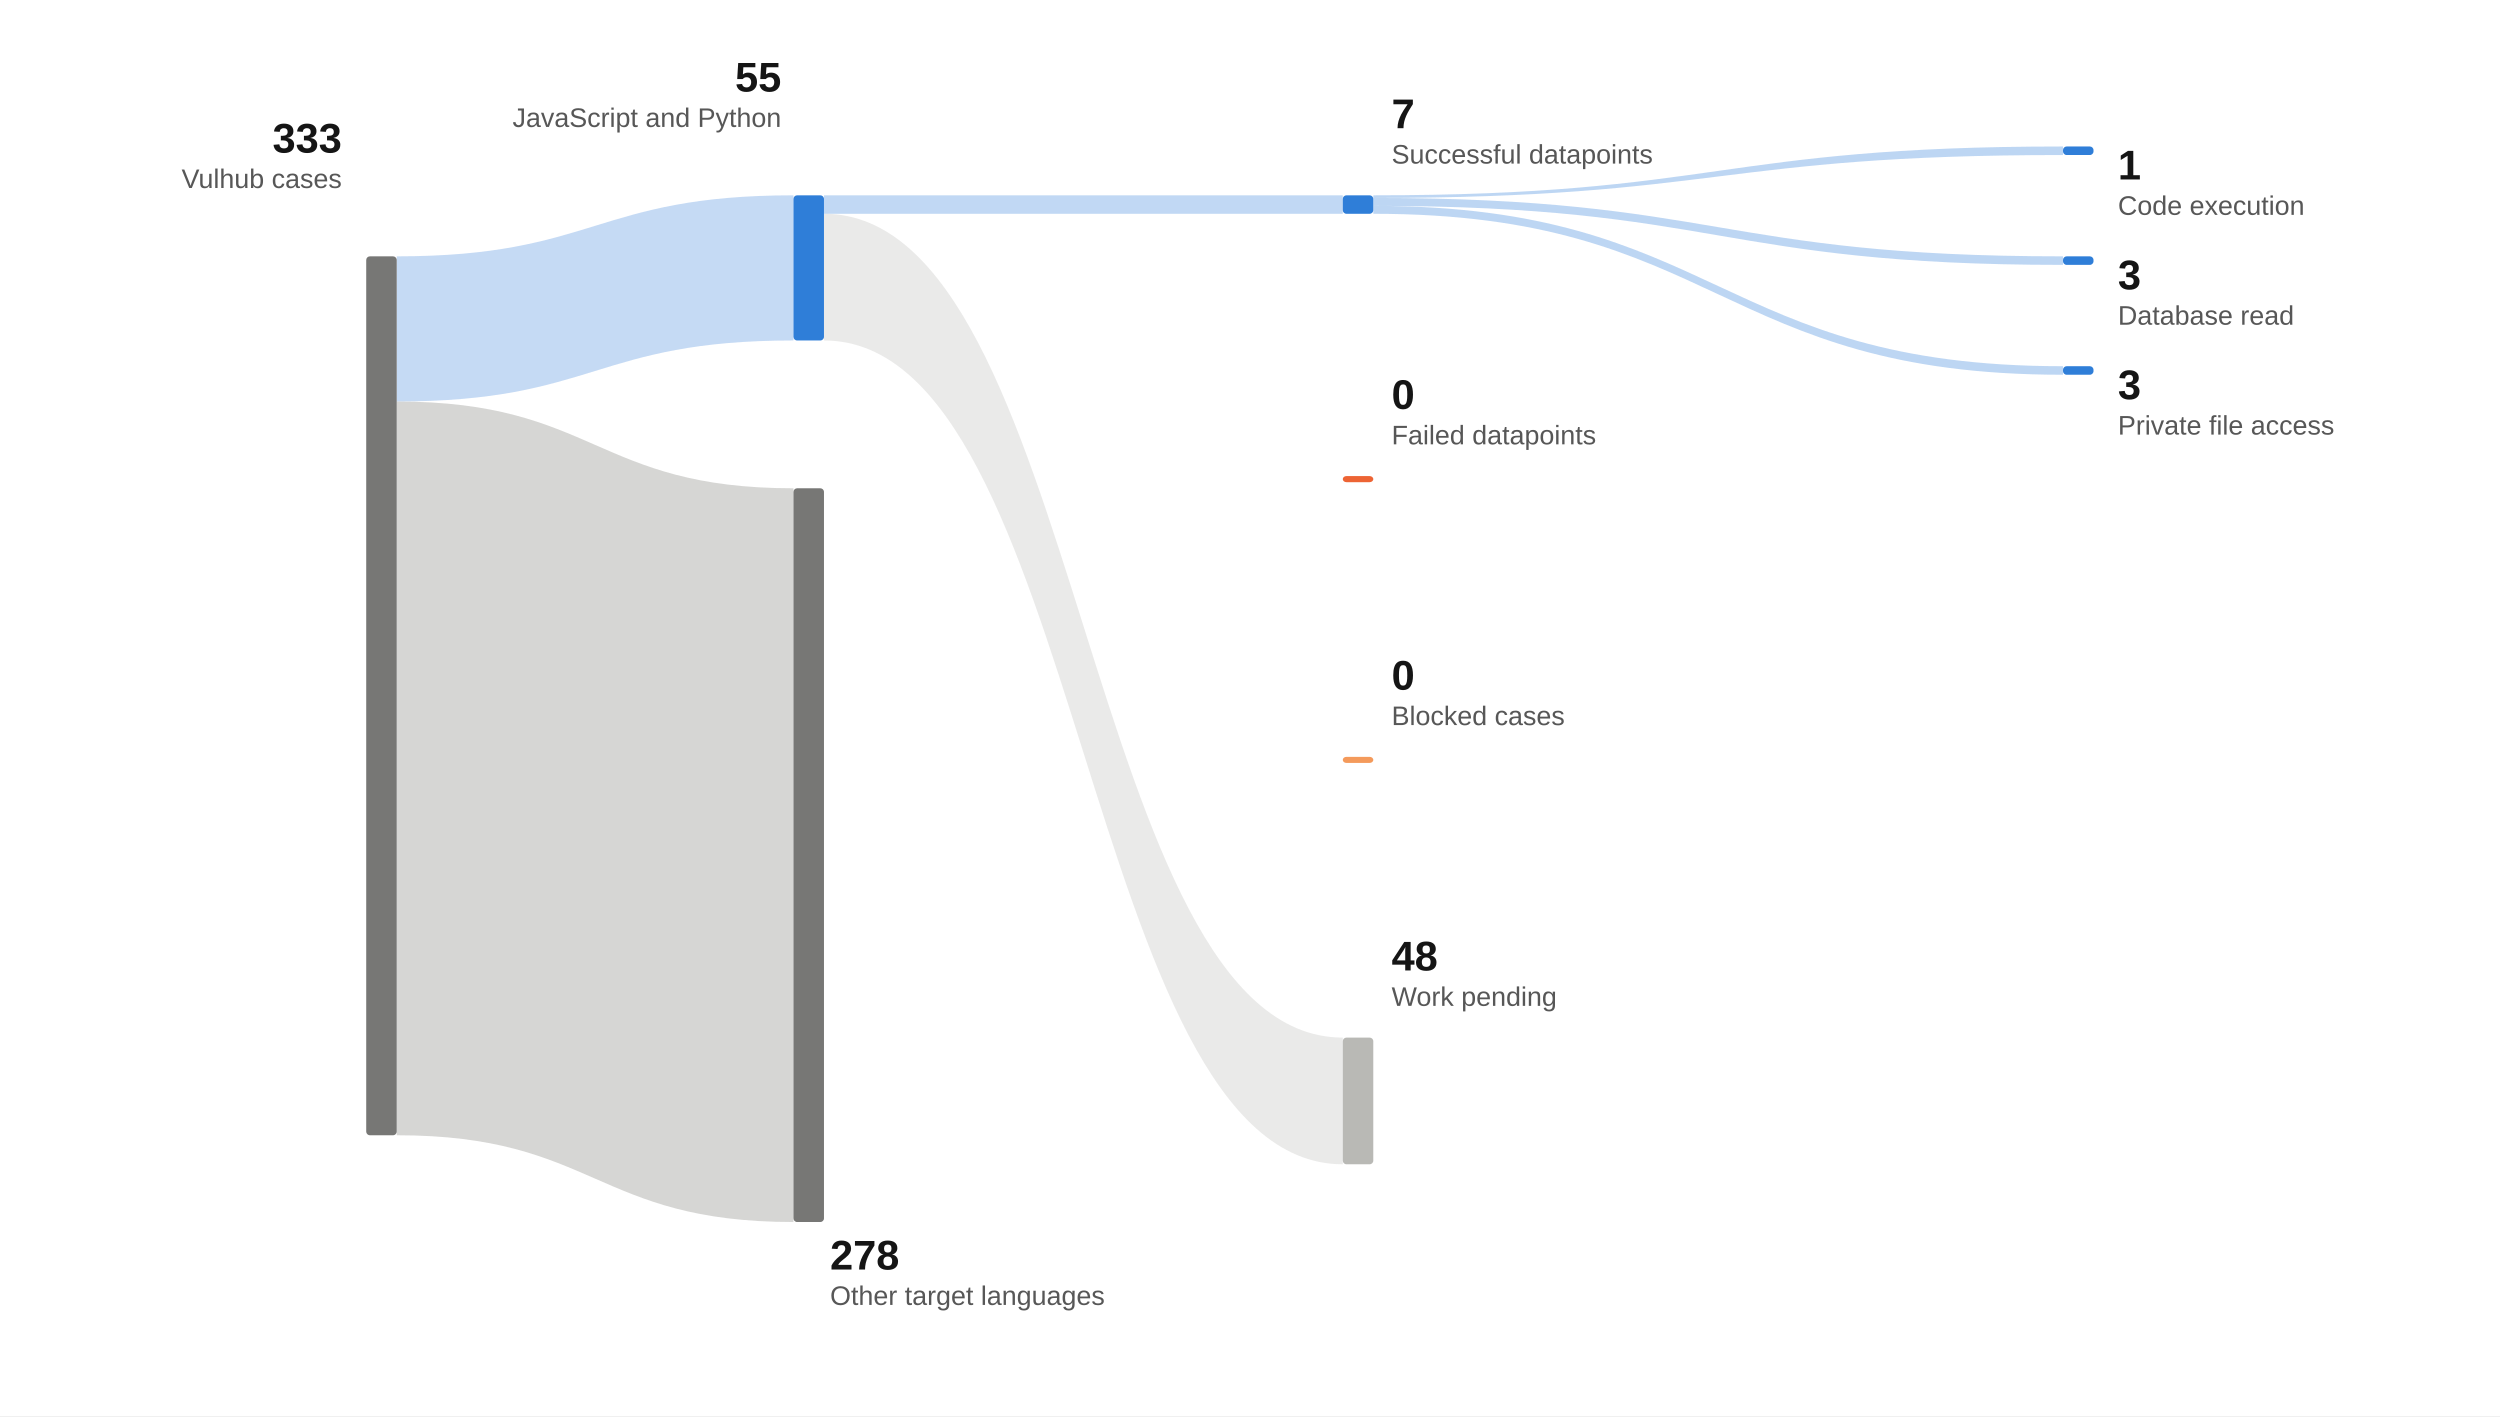
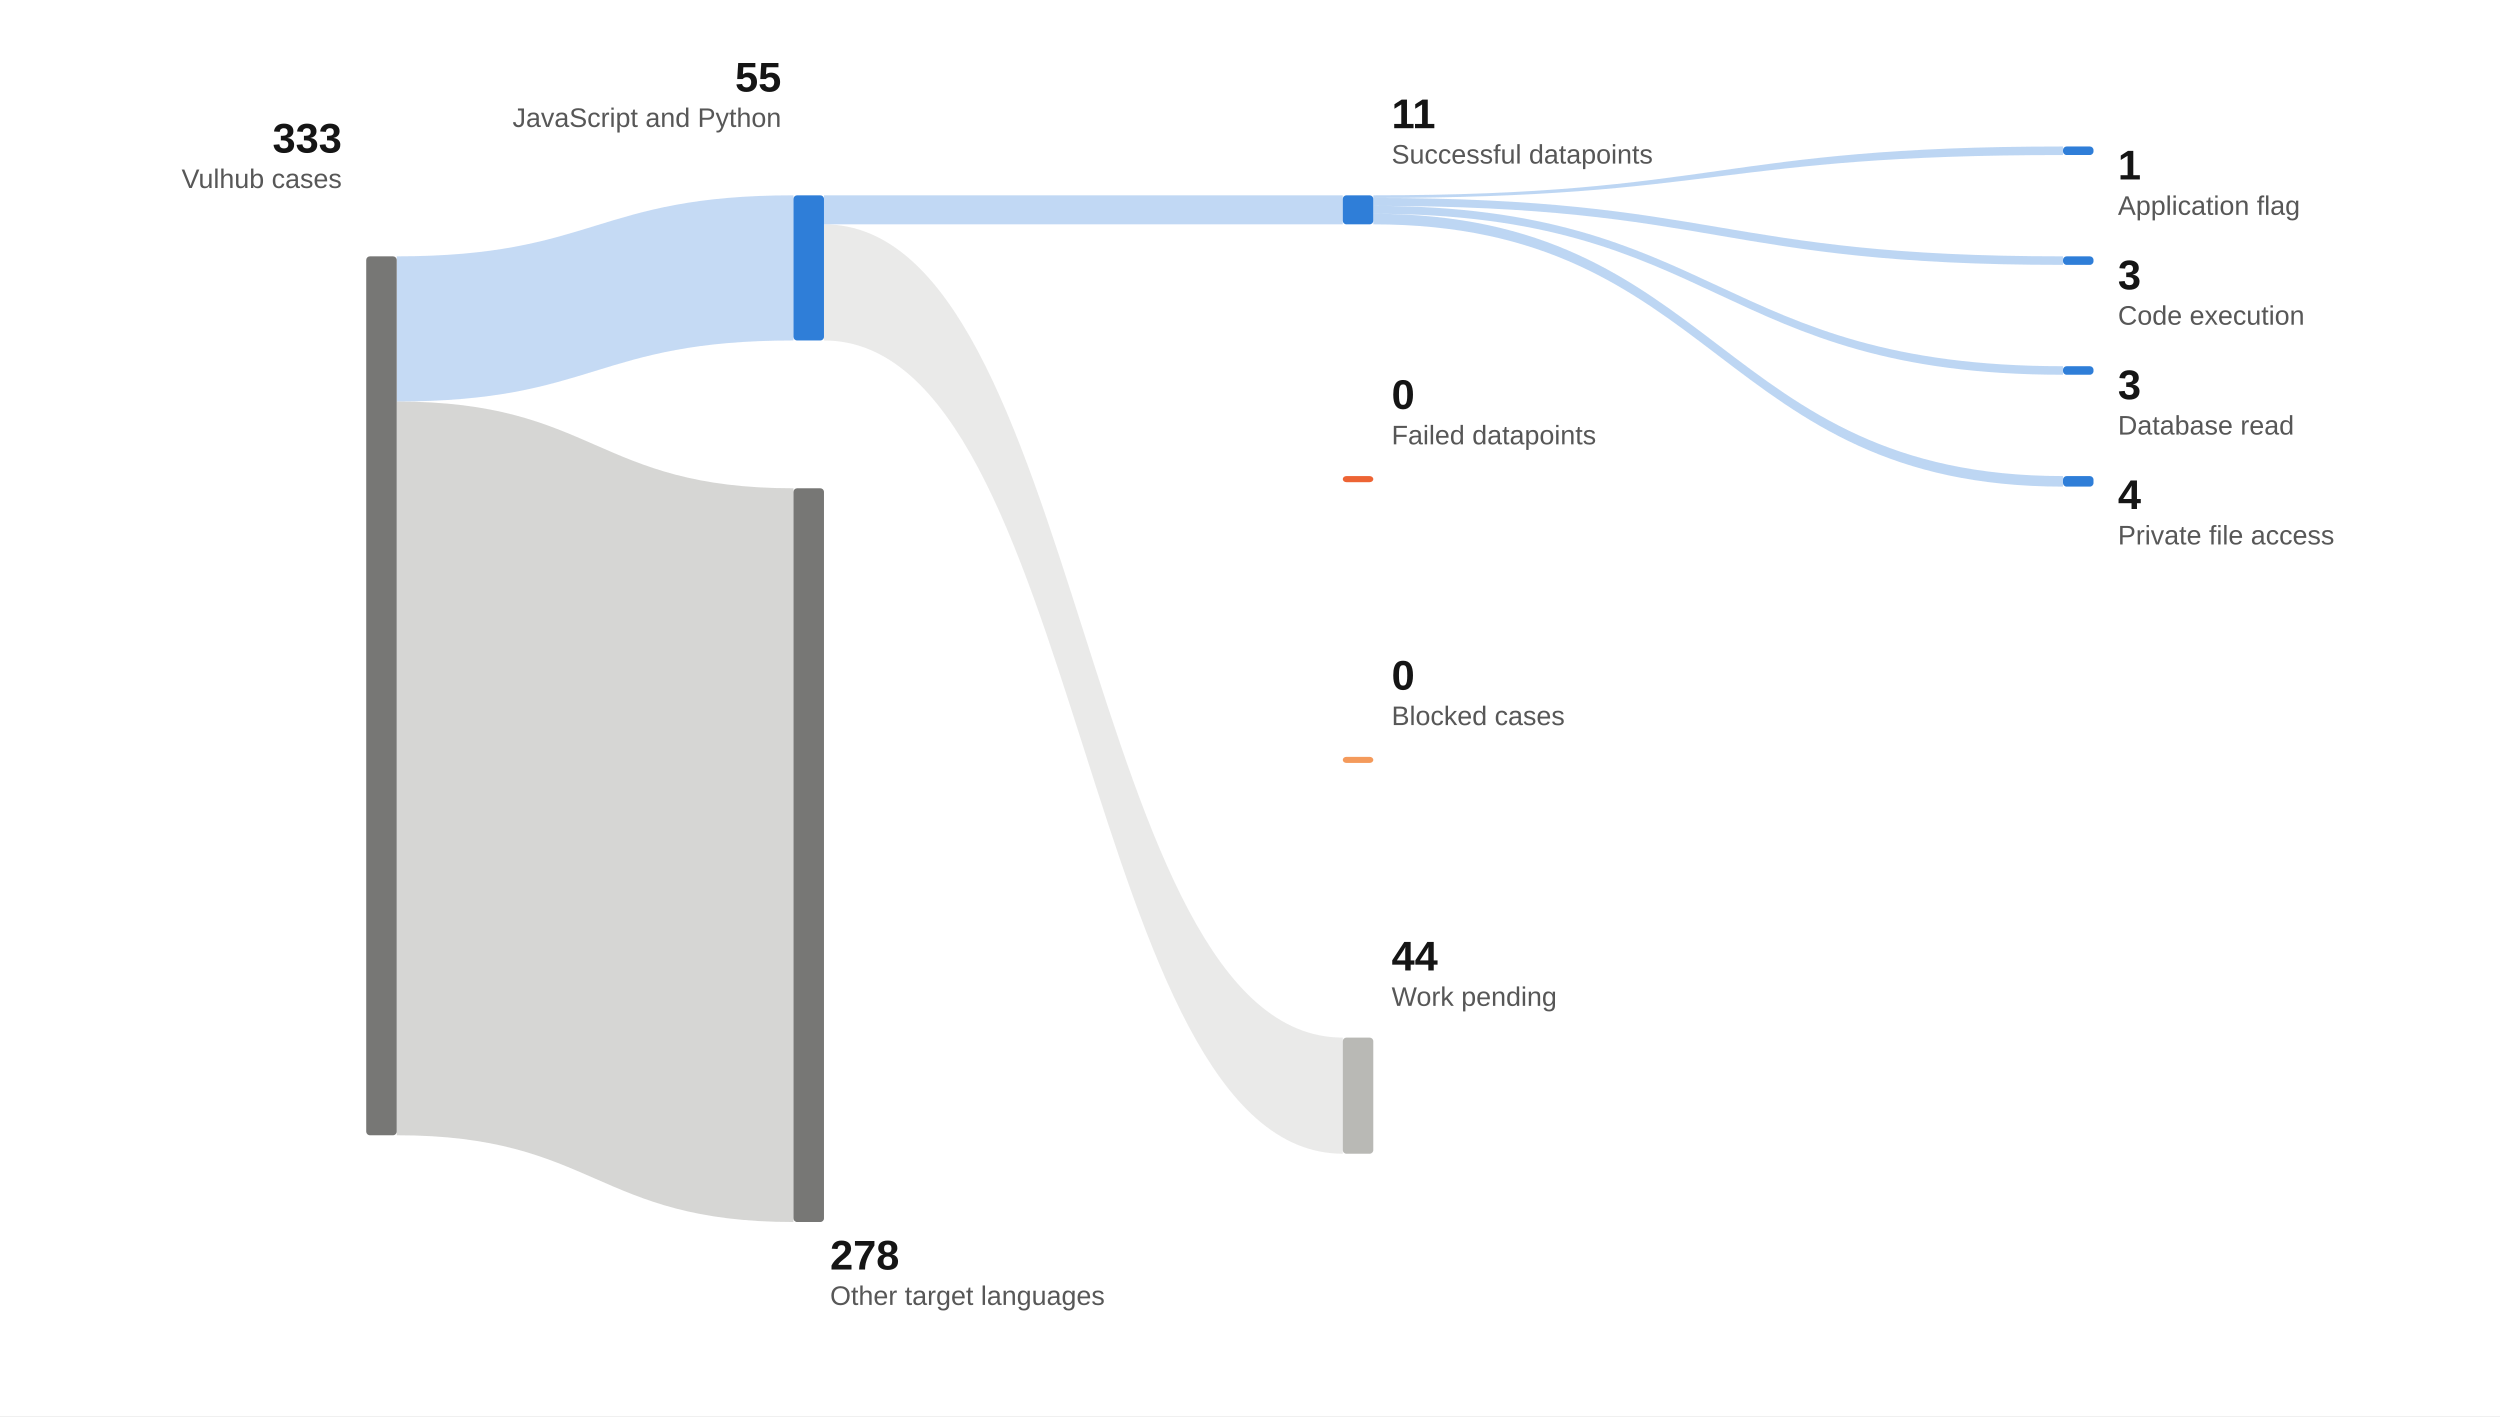
<svg xmlns="http://www.w3.org/2000/svg" width="2048" height="1160" viewBox="0 0 2048 1160">
  <style>.count{font:700 34px Arial,sans-serif;fill:#151515}.detail{font:22px Arial,sans-serif;fill:#575757}</style>
  <rect width="100%" height="100%" fill="#fff" />
  <path d="M325 210 C487.5 210 487.5 160 650 160 L650 278.919 C487.5 278.919 487.5 328.919 325 328.919 Z" fill="#3079d7" fill-opacity="0.28" />
  <path d="M325 328.919 C487.5 328.919 487.5 400 650 400 L650 1001.081 C487.5 1001.081 487.5 930.0 325 930.0 Z" fill="#aaa9a6" fill-opacity="0.48" />
-   <path d="M675 160.0 C887.5 160.0 887.5 160 1100 160 L1100 175.135 C887.5 175.135 887.5 175.135 675 175.135 Z" fill="#2f7ed8" fill-opacity="0.3" />
-   <path d="M675 175.135 C887.5 175.135 887.5 850 1100 850 L1100 953.784 C887.5 953.784 887.5 278.919 675 278.919 Z" fill="#b9b9b5" fill-opacity="0.3" />
+   <path d="M675 160.0 C887.5 160.0 887.5 160 1100 160 L1100 183.784 C887.5 183.784 887.5 183.784 675 183.784 Z" fill="#2f7ed8" fill-opacity="0.3" />
+   <path d="M675 183.784 C887.5 183.784 887.5 850 1100 850 L1100 945.135 C887.5 945.135 887.5 278.919 675 278.919 Z" fill="#b9b9b5" fill-opacity="0.3" />
  <path d="M1125 160.0 C1407.5 160.0 1407.5 120 1690 120 L1690 127 C1407.5 127 1407.5 162.162 1125 162.162 Z" fill="#2f7ed8" fill-opacity="0.32" />
  <rect x="1690" y="120" width="25" height="7" rx="3" fill="#2f7ed8" />
  <text x="1735" y="147" text-anchor="start" class="count">1</text>
-   <text x="1735" y="176" text-anchor="start" class="detail">Code execution</text>
+   <text x="1735" y="176" text-anchor="start" class="detail">Application flag</text>
  <path d="M1125 162.162 C1407.5 162.162 1407.5 210 1690 210 L1690 217 C1407.5 217 1407.5 168.649 1125 168.649 Z" fill="#2f7ed8" fill-opacity="0.32" />
  <rect x="1690" y="210" width="25" height="7" rx="3" fill="#2f7ed8" />
  <text x="1735" y="237" text-anchor="start" class="count">3</text>
-   <text x="1735" y="266" text-anchor="start" class="detail">Database read</text>
+   <text x="1735" y="266" text-anchor="start" class="detail">Code execution</text>
  <path d="M1125 168.649 C1407.5 168.649 1407.5 300 1690 300 L1690 307 C1407.5 307 1407.5 175.135 1125 175.135 Z" fill="#2f7ed8" fill-opacity="0.32" />
  <rect x="1690" y="300" width="25" height="7" rx="3" fill="#2f7ed8" />
  <text x="1735" y="327" text-anchor="start" class="count">3</text>
-   <text x="1735" y="356" text-anchor="start" class="detail">Private file access</text>
+   <text x="1735" y="356" text-anchor="start" class="detail">Database read</text>
+   <path d="M1125 175.135 C1407.5 175.135 1407.5 390 1690 390 L1690 398.649 C1407.5 398.649 1407.5 183.784 1125 183.784 Z" fill="#2f7ed8" fill-opacity="0.32" />
+   <rect x="1690" y="390" width="25" height="8.649" rx="3" fill="#2f7ed8" />
+   <text x="1735" y="417" text-anchor="start" class="count">4</text>
+   <text x="1735" y="446" text-anchor="start" class="detail">Private file access</text>
  <rect x="300" y="210" width="25" height="720" rx="3" fill="#777775" />
  <rect x="650" y="160" width="25" height="118.919" rx="3" fill="#2f7ed8" />
  <rect x="650" y="400" width="25" height="601.081" rx="3" fill="#777775" />
  <text x="280" y="125" text-anchor="end" class="count">333</text>
  <text x="280" y="154" text-anchor="end" class="detail">Vulhub cases</text>
  <text x="640" y="75" text-anchor="end" class="count">55</text>
  <text x="640" y="104" text-anchor="end" class="detail">JavaScript and Python</text>
  <text x="680" y="1040" text-anchor="start" class="count">278</text>
  <text x="680" y="1069" text-anchor="start" class="detail">Other target languages</text>
-   <rect x="1100" y="160" width="25" height="15.135" rx="3" fill="#2f7ed8" />
-   <text x="1140" y="105" text-anchor="start" class="count">7</text>
+   <rect x="1100" y="160" width="25" height="23.784" rx="3" fill="#2f7ed8" />
+   <text x="1140" y="105" text-anchor="start" class="count">11</text>
  <text x="1140" y="134" text-anchor="start" class="detail">Successful datapoints</text>
  <rect x="1100" y="390" width="25" height="5" rx="3" fill="#ed6434" />
  <text x="1140" y="335" text-anchor="start" class="count">0</text>
  <text x="1140" y="364" text-anchor="start" class="detail">Failed datapoints</text>
  <rect x="1100" y="620" width="25" height="5" rx="3" fill="#f49a5b" />
  <text x="1140" y="565" text-anchor="start" class="count">0</text>
  <text x="1140" y="594" text-anchor="start" class="detail">Blocked cases</text>
-   <rect x="1100" y="850" width="25" height="103.784" rx="3" fill="#b9b9b5" />
-   <text x="1140" y="795" text-anchor="start" class="count">48</text>
+   <rect x="1100" y="850" width="25" height="95.135" rx="3" fill="#b9b9b5" />
+   <text x="1140" y="795" text-anchor="start" class="count">44</text>
  <text x="1140" y="824" text-anchor="start" class="detail">Work pending</text>
</svg>
